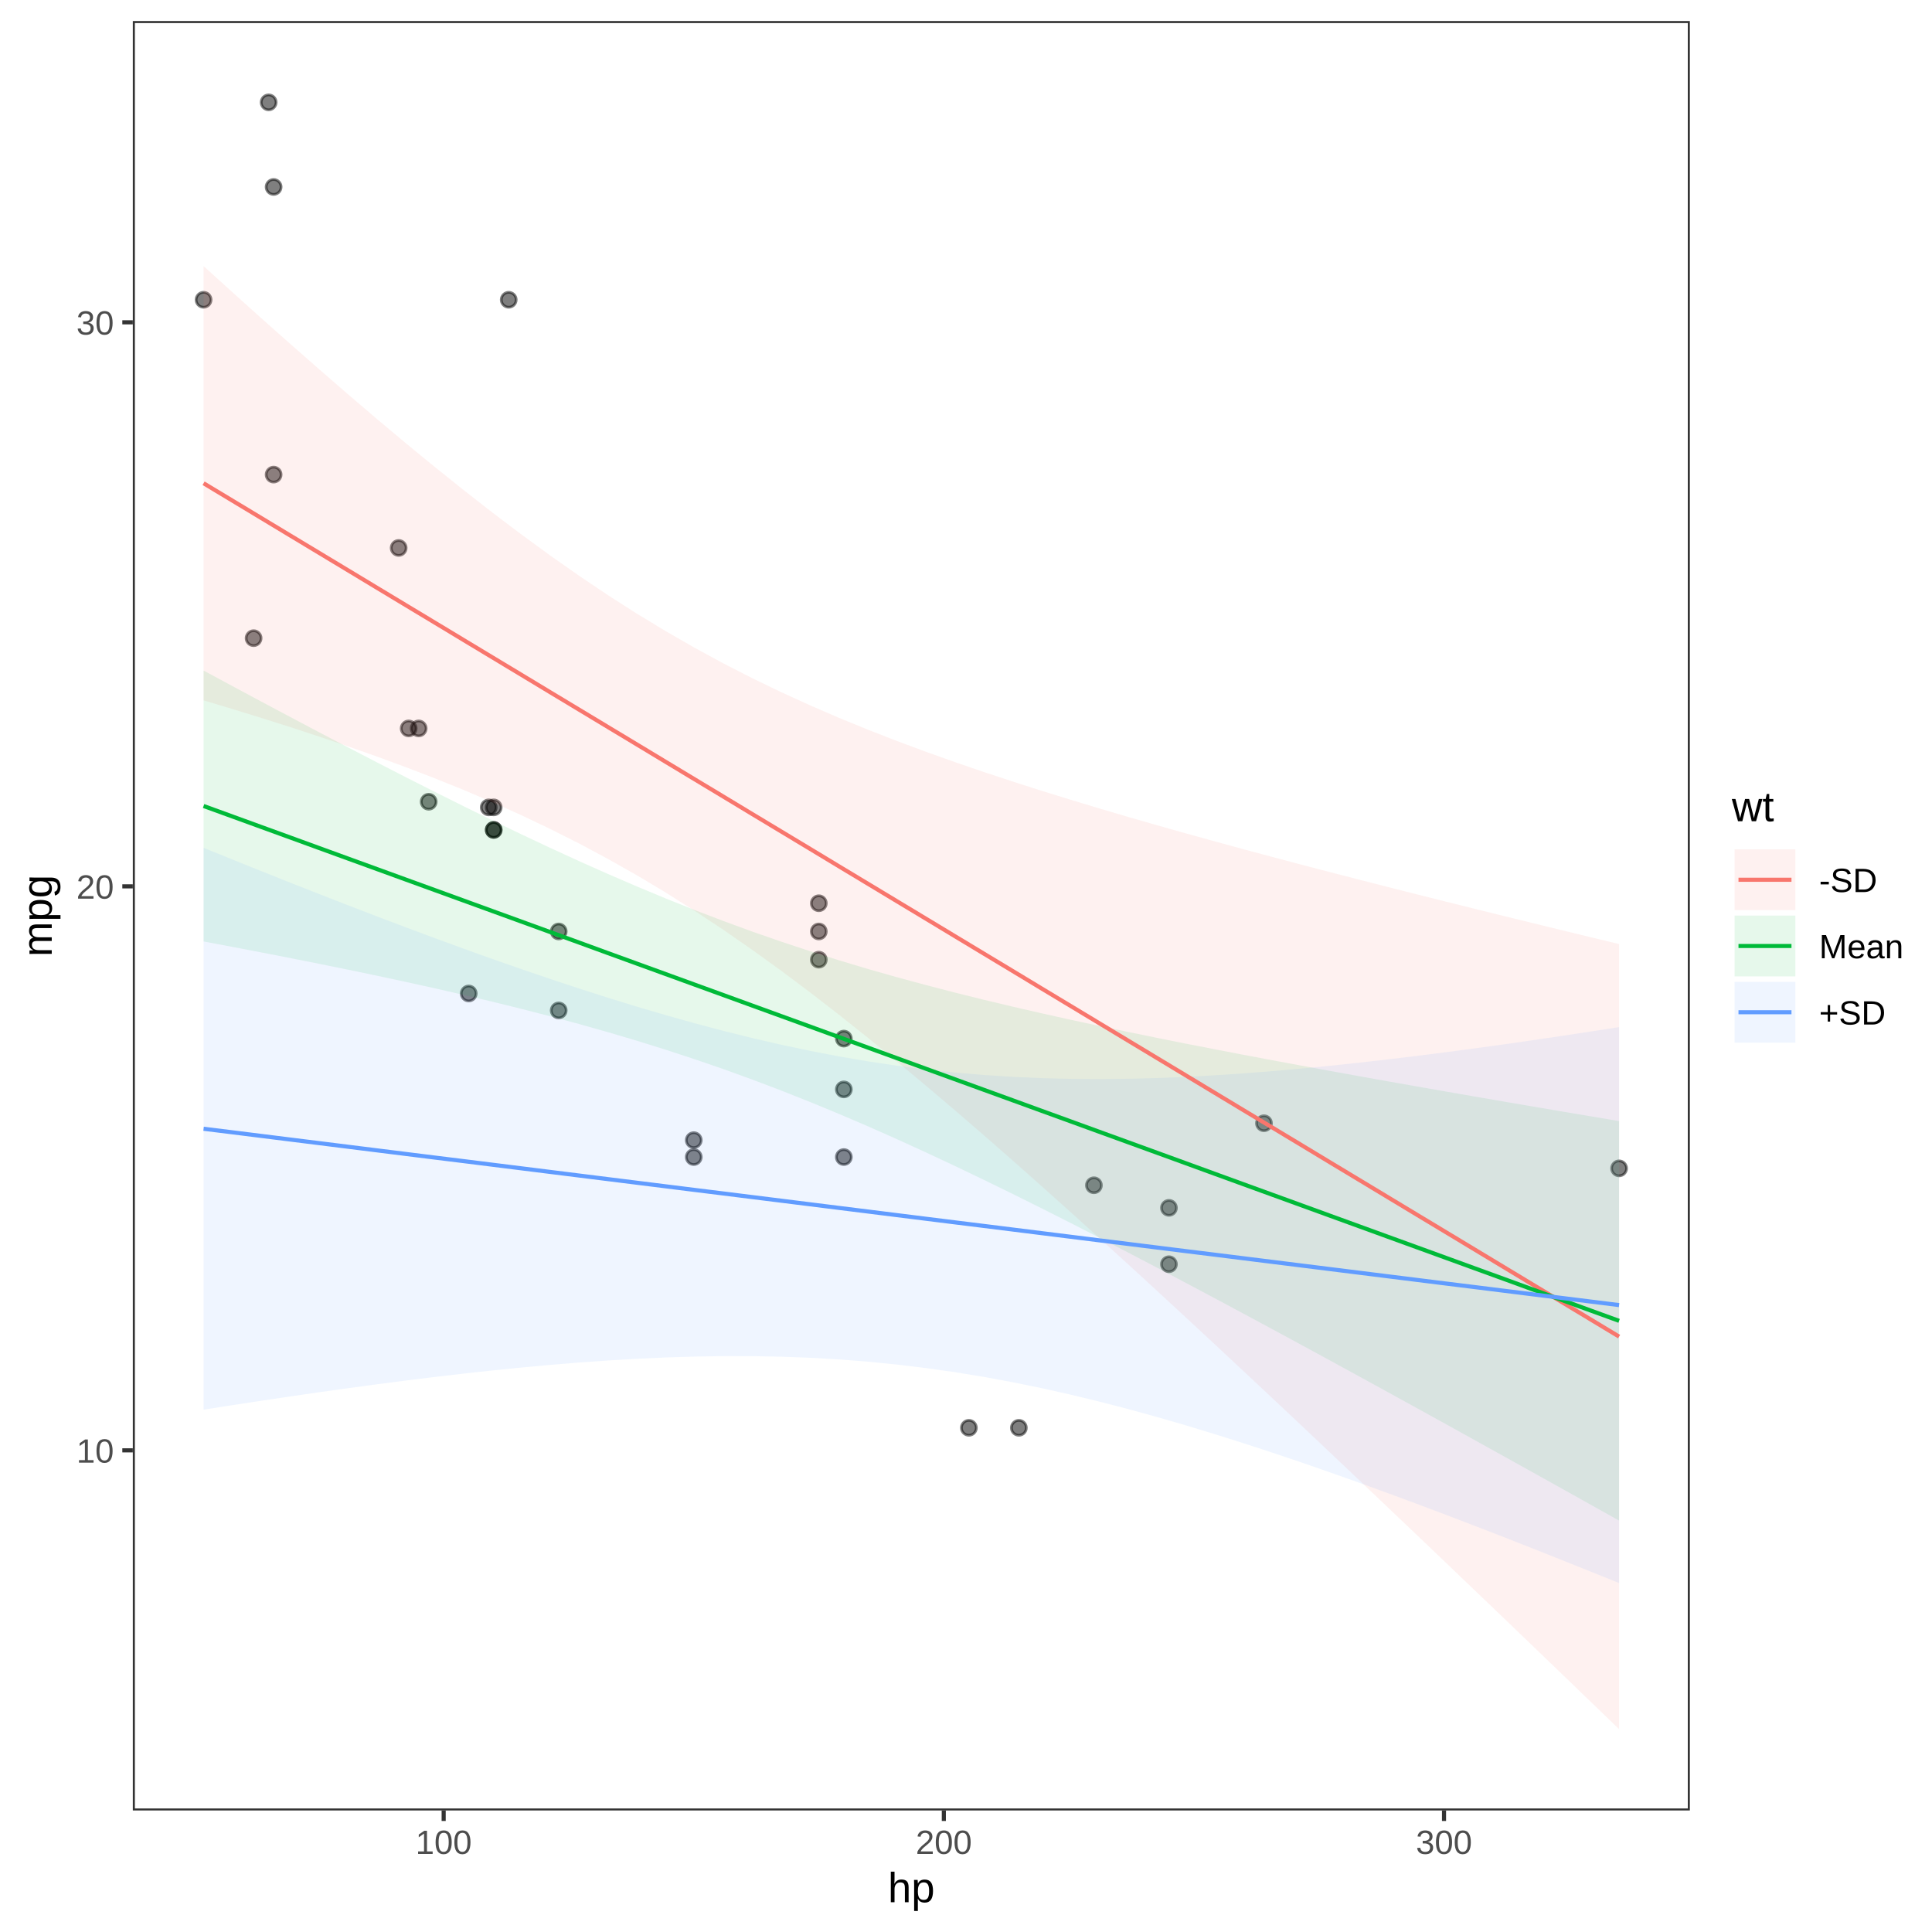
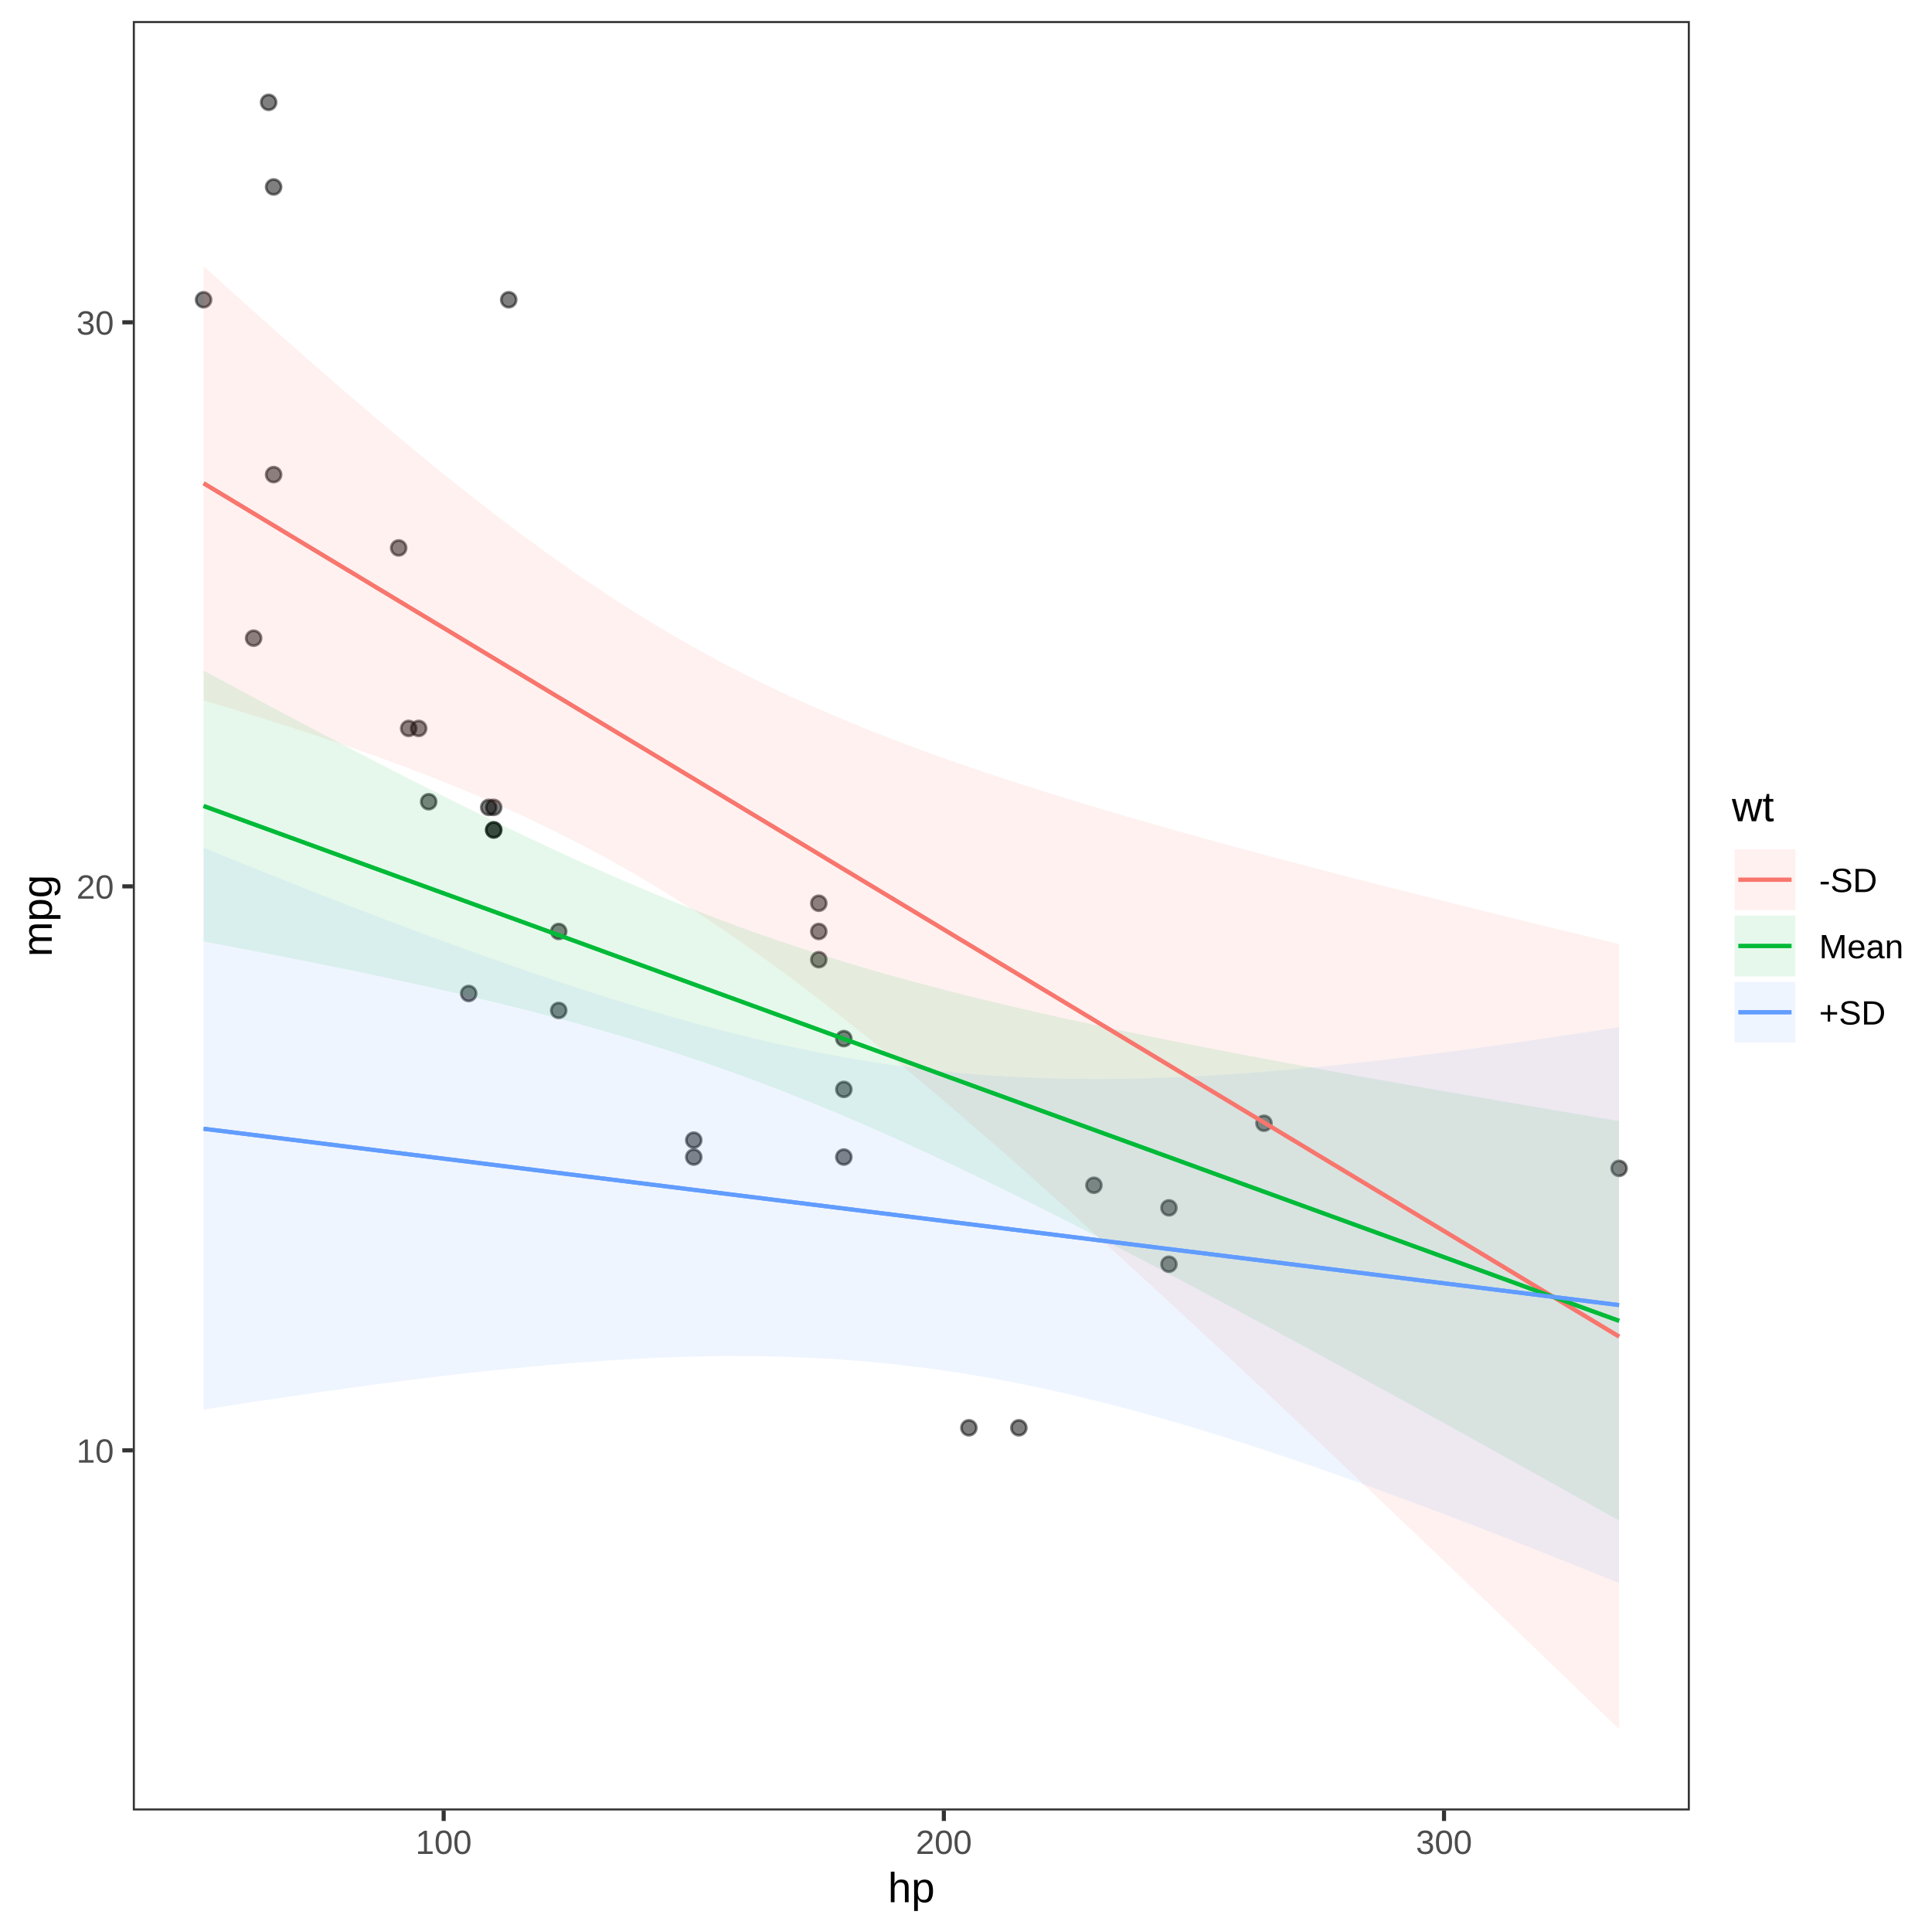
<svg xmlns="http://www.w3.org/2000/svg" class="svglite" width="504.00pt" height="504.00pt" viewBox="0 0 504.00 504.00">
  <defs>
    <style type="text/css">
    .svglite line, .svglite polyline, .svglite polygon, .svglite path, .svglite rect, .svglite circle {
      fill: none;
      stroke: #000000;
      stroke-linecap: round;
      stroke-linejoin: round;
      stroke-miterlimit: 10.00;
    }
    .svglite text {
      white-space: pre;
    }
  </style>
  </defs>
  <rect width="100%" height="100%" style="stroke: none; fill: #FFFFFF;" />
  <defs>
    <clipPath id="cpMC4wMHw1MDQuMDB8MC4wMHw1MDQuMDA=">
      <rect x="0.00" y="0.00" width="504.00" height="504.00" />
    </clipPath>
  </defs>
  <g clip-path="url(#cpMC4wMHw1MDQuMDB8MC4wMHw1MDQuMDA=)">
    <rect x="0.00" y="0.00" width="504.00" height="504.00" style="stroke-width: 1.07; stroke: #FFFFFF; fill: #FFFFFF;" />
  </g>
  <defs>
    <clipPath id="cpMzQuNjV8NDQwLjgzfDUuNDh8NDcyLjI5">
      <rect x="34.65" y="5.48" width="406.18" height="466.82" />
    </clipPath>
  </defs>
  <g clip-path="url(#cpMzQuNjV8NDQwLjgzfDUuNDh8NDcyLjI5)">
    <rect x="34.65" y="5.48" width="406.18" height="466.82" style="stroke-width: 1.07; stroke: none; fill: #FFFFFF;" />
    <circle cx="128.79" cy="216.50" r="1.95" style="stroke-width: 0.71; stroke: #000000; stroke-opacity: 0.50; fill: #000000; fill-opacity: 0.50;" />
    <circle cx="128.79" cy="216.50" r="1.95" style="stroke-width: 0.71; stroke: #000000; stroke-opacity: 0.50; fill: #000000; fill-opacity: 0.50;" />
    <circle cx="106.61" cy="190.02" r="1.95" style="stroke-width: 0.71; stroke: #000000; stroke-opacity: 0.50; fill: #000000; fill-opacity: 0.50;" />
    <circle cx="128.79" cy="210.62" r="1.95" style="stroke-width: 0.71; stroke: #000000; stroke-opacity: 0.50; fill: #000000; fill-opacity: 0.50;" />
    <circle cx="213.60" cy="250.35" r="1.95" style="stroke-width: 0.71; stroke: #000000; stroke-opacity: 0.50; fill: #000000; fill-opacity: 0.50;" />
    <circle cx="122.27" cy="259.17" r="1.95" style="stroke-width: 0.71; stroke: #000000; stroke-opacity: 0.50; fill: #000000; fill-opacity: 0.50;" />
    <circle cx="304.94" cy="315.09" r="1.95" style="stroke-width: 0.71; stroke: #000000; stroke-opacity: 0.50; fill: #000000; fill-opacity: 0.50;" />
    <circle cx="66.16" cy="166.48" r="1.95" style="stroke-width: 0.71; stroke: #000000; stroke-opacity: 0.50; fill: #000000; fill-opacity: 0.50;" />
    <circle cx="109.22" cy="190.02" r="1.95" style="stroke-width: 0.71; stroke: #000000; stroke-opacity: 0.50; fill: #000000; fill-opacity: 0.50;" />
    <circle cx="145.75" cy="242.99" r="1.95" style="stroke-width: 0.71; stroke: #000000; stroke-opacity: 0.50; fill: #000000; fill-opacity: 0.50;" />
    <circle cx="145.75" cy="263.59" r="1.95" style="stroke-width: 0.71; stroke: #000000; stroke-opacity: 0.50; fill: #000000; fill-opacity: 0.50;" />
    <circle cx="220.13" cy="284.19" r="1.95" style="stroke-width: 0.71; stroke: #000000; stroke-opacity: 0.50; fill: #000000; fill-opacity: 0.50;" />
    <circle cx="220.13" cy="270.94" r="1.95" style="stroke-width: 0.71; stroke: #000000; stroke-opacity: 0.50; fill: #000000; fill-opacity: 0.50;" />
    <circle cx="220.13" cy="301.84" r="1.95" style="stroke-width: 0.71; stroke: #000000; stroke-opacity: 0.50; fill: #000000; fill-opacity: 0.50;" />
    <circle cx="252.75" cy="372.47" r="1.95" style="stroke-width: 0.71; stroke: #000000; stroke-opacity: 0.50; fill: #000000; fill-opacity: 0.50;" />
    <circle cx="265.79" cy="372.47" r="1.95" style="stroke-width: 0.71; stroke: #000000; stroke-opacity: 0.50; fill: #000000; fill-opacity: 0.50;" />
    <circle cx="285.37" cy="309.20" r="1.95" style="stroke-width: 0.71; stroke: #000000; stroke-opacity: 0.50; fill: #000000; fill-opacity: 0.50;" />
    <circle cx="71.38" cy="48.77" r="1.95" style="stroke-width: 0.71; stroke: #000000; stroke-opacity: 0.50; fill: #000000; fill-opacity: 0.50;" />
    <circle cx="53.11" cy="78.20" r="1.95" style="stroke-width: 0.71; stroke: #000000; stroke-opacity: 0.50; fill: #000000; fill-opacity: 0.50;" />
    <circle cx="70.08" cy="26.70" r="1.95" style="stroke-width: 0.71; stroke: #000000; stroke-opacity: 0.50; fill: #000000; fill-opacity: 0.50;" />
    <circle cx="111.83" cy="209.15" r="1.95" style="stroke-width: 0.71; stroke: #000000; stroke-opacity: 0.50; fill: #000000; fill-opacity: 0.50;" />
    <circle cx="180.98" cy="297.43" r="1.95" style="stroke-width: 0.71; stroke: #000000; stroke-opacity: 0.50; fill: #000000; fill-opacity: 0.50;" />
    <circle cx="180.98" cy="301.84" r="1.95" style="stroke-width: 0.71; stroke: #000000; stroke-opacity: 0.50; fill: #000000; fill-opacity: 0.50;" />
    <circle cx="304.94" cy="329.80" r="1.95" style="stroke-width: 0.71; stroke: #000000; stroke-opacity: 0.50; fill: #000000; fill-opacity: 0.50;" />
    <circle cx="213.60" cy="242.99" r="1.95" style="stroke-width: 0.71; stroke: #000000; stroke-opacity: 0.50; fill: #000000; fill-opacity: 0.50;" />
    <circle cx="71.38" cy="123.81" r="1.95" style="stroke-width: 0.71; stroke: #000000; stroke-opacity: 0.50; fill: #000000; fill-opacity: 0.50;" />
    <circle cx="104.00" cy="142.94" r="1.95" style="stroke-width: 0.71; stroke: #000000; stroke-opacity: 0.50; fill: #000000; fill-opacity: 0.50;" />
    <circle cx="132.71" cy="78.20" r="1.95" style="stroke-width: 0.71; stroke: #000000; stroke-opacity: 0.50; fill: #000000; fill-opacity: 0.50;" />
    <circle cx="329.73" cy="293.02" r="1.95" style="stroke-width: 0.71; stroke: #000000; stroke-opacity: 0.50; fill: #000000; fill-opacity: 0.50;" />
    <circle cx="213.60" cy="235.63" r="1.95" style="stroke-width: 0.71; stroke: #000000; stroke-opacity: 0.50; fill: #000000; fill-opacity: 0.50;" />
    <circle cx="422.37" cy="304.79" r="1.95" style="stroke-width: 0.71; stroke: #000000; stroke-opacity: 0.50; fill: #000000; fill-opacity: 0.50;" />
    <circle cx="127.49" cy="210.62" r="1.95" style="stroke-width: 0.71; stroke: #000000; stroke-opacity: 0.50; fill: #000000; fill-opacity: 0.50;" />
    <polygon points="53.11,69.42 60.65,76.25 68.18,83.02 75.72,89.71 83.26,96.33 90.79,102.86 98.33,109.30 105.86,115.61 113.40,121.80 120.94,127.84 128.47,133.72 136.01,139.42 143.54,144.92 151.08,150.21 158.61,155.27 166.15,160.09 173.69,164.66 181.22,168.99 188.76,173.09 196.29,176.94 203.83,180.59 211.37,184.02 218.90,187.28 226.44,190.36 233.97,193.30 241.51,196.10 249.05,198.79 256.58,201.37 264.12,203.86 271.65,206.27 279.19,208.60 286.72,210.88 294.26,213.10 301.80,215.27 309.33,217.40 316.87,219.48 324.40,221.54 331.94,223.56 339.48,225.56 347.01,227.53 354.55,229.47 362.08,231.40 369.62,233.31 377.16,235.20 384.69,237.08 392.23,238.94 399.76,240.79 407.30,242.63 414.83,244.46 422.37,246.28 422.37,451.08 414.83,443.81 407.30,436.55 399.76,429.30 392.23,422.07 384.69,414.85 377.16,407.64 369.62,400.44 362.08,393.27 354.55,386.11 347.01,378.97 339.48,371.85 331.94,364.76 324.40,357.70 316.87,350.67 309.33,343.67 301.80,336.71 294.26,329.79 286.72,322.93 279.19,316.12 271.65,309.37 264.12,302.69 256.58,296.09 249.05,289.59 241.51,283.19 233.97,276.90 226.44,270.75 218.90,264.75 211.37,258.92 203.83,253.27 196.29,247.83 188.76,242.60 181.22,237.61 173.69,232.85 166.15,228.34 158.61,224.08 151.08,220.05 143.54,216.25 136.01,212.66 128.47,209.28 120.94,206.07 113.40,203.03 105.86,200.13 98.33,197.36 90.79,194.70 83.26,192.15 75.72,189.68 68.18,187.29 60.65,184.97 53.11,182.71 " style="stroke-width: 0.00; stroke: none; stroke-linecap: butt; fill: #F8766D; fill-opacity: 0.10;" />
    <polyline points="53.11,69.42 60.65,76.25 68.18,83.02 75.72,89.71 83.26,96.33 90.79,102.86 98.33,109.30 105.86,115.61 113.40,121.80 120.94,127.84 128.47,133.72 136.01,139.42 143.54,144.92 151.08,150.21 158.61,155.27 166.15,160.09 173.69,164.66 181.22,168.99 188.76,173.09 196.29,176.94 203.83,180.59 211.37,184.02 218.90,187.28 226.44,190.36 233.97,193.30 241.51,196.10 249.05,198.79 256.58,201.37 264.12,203.86 271.65,206.27 279.19,208.60 286.72,210.88 294.26,213.10 301.80,215.27 309.33,217.40 316.87,219.48 324.40,221.54 331.94,223.56 339.48,225.56 347.01,227.53 354.55,229.47 362.08,231.40 369.62,233.31 377.16,235.20 384.69,237.08 392.23,238.94 399.76,240.79 407.30,242.63 414.83,244.46 422.37,246.28 " style="stroke-width: 1.07; stroke: none; stroke-linecap: butt;" />
    <polyline points="422.37,451.08 414.83,443.81 407.30,436.55 399.76,429.30 392.23,422.07 384.69,414.85 377.16,407.64 369.62,400.44 362.08,393.27 354.55,386.11 347.01,378.97 339.48,371.85 331.94,364.76 324.40,357.70 316.87,350.67 309.33,343.67 301.80,336.71 294.26,329.79 286.72,322.93 279.19,316.12 271.65,309.37 264.12,302.69 256.58,296.09 249.05,289.59 241.51,283.19 233.97,276.90 226.44,270.75 218.90,264.75 211.37,258.92 203.83,253.27 196.29,247.83 188.76,242.60 181.22,237.61 173.69,232.85 166.15,228.34 158.61,224.08 151.08,220.05 143.54,216.25 136.01,212.66 128.47,209.28 120.94,206.07 113.40,203.03 105.86,200.13 98.33,197.36 90.79,194.70 83.26,192.15 75.72,189.68 68.18,187.29 60.65,184.97 53.11,182.71 " style="stroke-width: 1.07; stroke: none; stroke-linecap: butt;" />
    <polygon points="53.11,174.93 60.65,178.99 68.18,183.03 75.72,187.04 83.26,191.03 90.79,194.97 98.33,198.88 105.86,202.75 113.40,206.56 120.94,210.32 128.47,214.02 136.01,217.65 143.54,221.19 151.08,224.65 158.61,228.00 166.15,231.25 173.69,234.39 181.22,237.40 188.76,240.28 196.29,243.04 203.83,245.66 211.37,248.15 218.90,250.52 226.44,252.78 233.97,254.92 241.51,256.96 249.05,258.92 256.58,260.79 264.12,262.59 271.65,264.32 279.19,266.00 286.72,267.62 294.26,269.20 301.80,270.74 309.33,272.25 316.87,273.72 324.40,275.17 331.94,276.59 339.48,277.99 347.01,279.38 354.55,280.74 362.08,282.09 369.62,283.42 377.16,284.74 384.69,286.05 392.23,287.35 399.76,288.64 407.30,289.92 414.83,291.19 422.37,292.46 422.37,396.68 414.83,392.46 407.30,388.25 399.76,384.05 392.23,379.86 384.69,375.68 377.16,371.50 369.62,367.34 362.08,363.19 354.55,359.06 347.01,354.94 339.48,350.84 331.94,346.76 324.40,342.70 316.87,338.67 309.33,334.66 301.80,330.68 294.26,326.74 286.72,322.84 279.19,318.98 271.65,315.18 264.12,311.43 256.58,307.75 249.05,304.14 241.51,300.61 233.97,297.17 226.44,293.83 218.90,290.60 211.37,287.49 203.83,284.50 196.29,281.64 188.76,278.91 181.22,276.32 173.69,273.85 166.15,271.50 158.61,269.27 151.08,267.14 143.54,265.12 136.01,263.18 128.47,261.32 120.94,259.54 113.40,257.81 105.86,256.15 98.33,254.53 90.79,252.96 83.26,251.43 75.72,249.93 68.18,248.46 60.65,247.02 53.11,245.60 " style="stroke-width: 0.00; stroke: none; stroke-linecap: butt; fill: #00BA38; fill-opacity: 0.10;" />
    <polyline points="53.11,174.93 60.65,178.99 68.18,183.03 75.72,187.04 83.26,191.03 90.79,194.97 98.33,198.88 105.86,202.75 113.40,206.56 120.94,210.32 128.47,214.02 136.01,217.65 143.54,221.19 151.08,224.65 158.61,228.00 166.15,231.25 173.69,234.39 181.22,237.40 188.76,240.28 196.29,243.04 203.83,245.66 211.37,248.15 218.90,250.52 226.44,252.78 233.97,254.92 241.51,256.96 249.05,258.92 256.58,260.79 264.12,262.59 271.65,264.32 279.19,266.00 286.72,267.62 294.26,269.20 301.80,270.74 309.33,272.25 316.87,273.72 324.40,275.17 331.94,276.59 339.48,277.99 347.01,279.38 354.55,280.74 362.08,282.09 369.62,283.42 377.16,284.74 384.69,286.05 392.23,287.35 399.76,288.64 407.30,289.92 414.83,291.19 422.37,292.46 " style="stroke-width: 1.07; stroke: none; stroke-linecap: butt;" />
    <polyline points="422.37,396.68 414.83,392.46 407.30,388.25 399.76,384.05 392.23,379.86 384.69,375.68 377.16,371.50 369.62,367.34 362.08,363.19 354.55,359.06 347.01,354.94 339.48,350.84 331.94,346.76 324.40,342.70 316.87,338.67 309.33,334.66 301.80,330.68 294.26,326.74 286.72,322.84 279.19,318.98 271.65,315.18 264.12,311.43 256.58,307.75 249.05,304.14 241.51,300.61 233.97,297.17 226.44,293.83 218.90,290.60 211.37,287.49 203.83,284.50 196.29,281.64 188.76,278.91 181.22,276.32 173.69,273.85 166.15,271.50 158.61,269.27 151.08,267.14 143.54,265.12 136.01,263.18 128.47,261.32 120.94,259.54 113.40,257.81 105.86,256.15 98.33,254.53 90.79,252.96 83.26,251.43 75.72,249.93 68.18,248.46 60.65,247.02 53.11,245.60 " style="stroke-width: 1.07; stroke: none; stroke-linecap: butt;" />
    <polygon points="53.11,221.17 60.65,224.23 68.18,227.26 75.72,230.26 83.26,233.23 90.79,236.16 98.33,239.06 105.86,241.91 113.40,244.72 120.94,247.48 128.47,250.18 136.01,252.81 143.54,255.38 151.08,257.88 158.61,260.29 166.15,262.61 173.69,264.83 181.22,266.94 188.76,268.94 196.29,270.81 203.83,272.55 211.37,274.14 218.90,275.59 226.44,276.88 233.97,278.01 241.51,278.97 249.05,279.78 256.58,280.43 264.12,280.91 271.65,281.25 279.19,281.44 286.72,281.50 294.26,281.42 301.80,281.23 309.33,280.92 316.87,280.51 324.40,280.01 331.94,279.42 339.48,278.76 347.01,278.02 354.55,277.22 362.08,276.36 369.62,275.45 377.16,274.49 384.69,273.49 392.23,272.45 399.76,271.37 407.30,270.25 414.83,269.11 422.37,267.94 422.37,412.97 414.83,409.93 407.30,406.91 399.76,403.92 392.23,400.96 384.69,398.04 377.16,395.16 369.62,392.32 362.08,389.53 354.55,386.79 347.01,384.12 339.48,381.50 331.94,378.96 324.40,376.50 316.87,374.12 309.33,371.83 301.80,369.65 294.26,367.57 286.72,365.62 279.19,363.80 271.65,362.11 264.12,360.57 256.58,359.18 249.05,357.95 241.51,356.88 233.97,355.97 226.44,355.22 218.90,354.63 211.37,354.20 203.83,353.92 196.29,353.78 188.76,353.77 181.22,353.89 173.69,354.12 166.15,354.47 158.61,354.91 151.08,355.44 143.54,356.06 136.01,356.75 128.47,357.51 120.94,358.33 113.40,359.21 105.86,360.14 98.33,361.12 90.79,362.14 83.26,363.19 75.72,364.29 68.18,365.41 60.65,366.56 53.11,367.74 " style="stroke-width: 0.00; stroke: none; stroke-linecap: butt; fill: #619CFF; fill-opacity: 0.10;" />
    <polyline points="53.11,221.17 60.65,224.23 68.18,227.26 75.72,230.26 83.26,233.23 90.79,236.16 98.33,239.06 105.86,241.91 113.40,244.72 120.94,247.48 128.47,250.18 136.01,252.81 143.54,255.38 151.08,257.88 158.61,260.29 166.15,262.61 173.69,264.83 181.22,266.94 188.76,268.94 196.29,270.81 203.83,272.55 211.37,274.14 218.90,275.59 226.44,276.88 233.97,278.01 241.51,278.97 249.05,279.78 256.58,280.43 264.12,280.91 271.65,281.25 279.19,281.44 286.72,281.50 294.26,281.42 301.80,281.23 309.33,280.92 316.87,280.51 324.40,280.01 331.94,279.42 339.48,278.76 347.01,278.02 354.55,277.22 362.08,276.36 369.62,275.45 377.16,274.49 384.69,273.49 392.23,272.45 399.76,271.37 407.30,270.25 414.83,269.11 422.37,267.94 " style="stroke-width: 1.07; stroke: none; stroke-linecap: butt;" />
    <polyline points="422.37,412.97 414.83,409.93 407.30,406.91 399.76,403.92 392.23,400.96 384.69,398.04 377.16,395.16 369.62,392.32 362.08,389.53 354.55,386.79 347.01,384.12 339.48,381.50 331.94,378.96 324.40,376.50 316.87,374.12 309.33,371.83 301.80,369.65 294.26,367.57 286.72,365.62 279.19,363.80 271.65,362.11 264.12,360.57 256.58,359.18 249.05,357.95 241.51,356.88 233.97,355.97 226.44,355.22 218.90,354.63 211.37,354.20 203.83,353.92 196.29,353.78 188.76,353.77 181.22,353.89 173.69,354.12 166.15,354.47 158.61,354.91 151.08,355.44 143.54,356.06 136.01,356.75 128.47,357.51 120.94,358.33 113.40,359.21 105.86,360.14 98.33,361.12 90.79,362.14 83.26,363.19 75.72,364.29 68.18,365.41 60.65,366.56 53.11,367.74 " style="stroke-width: 1.07; stroke: none; stroke-linecap: butt;" />
    <polyline points="53.11,126.07 60.65,130.61 68.18,135.15 75.72,139.70 83.26,144.24 90.79,148.78 98.33,153.33 105.86,157.87 113.40,162.41 120.94,166.96 128.47,171.50 136.01,176.04 143.54,180.59 151.08,185.13 158.61,189.67 166.15,194.21 173.69,198.76 181.22,203.30 188.76,207.84 196.29,212.39 203.83,216.93 211.37,221.47 218.90,226.02 226.44,230.56 233.97,235.10 241.51,239.64 249.05,244.19 256.58,248.73 264.12,253.27 271.65,257.82 279.19,262.36 286.72,266.90 294.26,271.45 301.80,275.99 309.33,280.53 316.87,285.08 324.40,289.62 331.94,294.16 339.48,298.70 347.01,303.25 354.55,307.79 362.08,312.33 369.62,316.88 377.16,321.42 384.69,325.96 392.23,330.51 399.76,335.05 407.30,339.59 414.83,344.13 422.37,348.68 " style="stroke-width: 1.07; stroke: #F8766D; stroke-linecap: butt;" />
    <polyline points="53.11,210.26 60.65,213.00 68.18,215.74 75.72,218.48 83.26,221.23 90.79,223.97 98.33,226.71 105.86,229.45 113.40,232.19 120.94,234.93 128.47,237.67 136.01,240.41 143.54,243.15 151.08,245.89 158.61,248.64 166.15,251.38 173.69,254.12 181.22,256.86 188.76,259.60 196.29,262.34 203.83,265.08 211.37,267.82 218.90,270.56 226.44,273.30 233.97,276.04 241.51,278.79 249.05,281.53 256.58,284.27 264.12,287.01 271.65,289.75 279.19,292.49 286.72,295.23 294.26,297.97 301.80,300.71 309.33,303.45 316.87,306.20 324.40,308.94 331.94,311.68 339.48,314.42 347.01,317.16 354.55,319.90 362.08,322.64 369.62,325.38 377.16,328.12 384.69,330.86 392.23,333.60 399.76,336.35 407.30,339.09 414.83,341.83 422.37,344.57 " style="stroke-width: 1.07; stroke: #00BA38; stroke-linecap: butt;" />
    <polyline points="53.11,294.46 60.65,295.39 68.18,296.33 75.72,297.27 83.26,298.21 90.79,299.15 98.33,300.09 105.86,301.03 113.40,301.97 120.94,302.90 128.47,303.84 136.01,304.78 143.54,305.72 151.08,306.66 158.61,307.60 166.15,308.54 173.69,309.48 181.22,310.42 188.76,311.35 196.29,312.29 203.83,313.23 211.37,314.17 218.90,315.11 226.44,316.05 233.97,316.99 241.51,317.93 249.05,318.87 256.58,319.80 264.12,320.74 271.65,321.68 279.19,322.62 286.72,323.56 294.26,324.50 301.80,325.44 309.33,326.38 316.87,327.31 324.40,328.25 331.94,329.19 339.48,330.13 347.01,331.07 354.55,332.01 362.08,332.95 369.62,333.89 377.16,334.83 384.69,335.76 392.23,336.70 399.76,337.64 407.30,338.58 414.83,339.52 422.37,340.46 " style="stroke-width: 1.07; stroke: #619CFF; stroke-linecap: butt;" />
+     <polyline points="53.11,126.07 60.65,130.61 68.18,135.15 75.72,139.70 83.26,144.24 90.79,148.78 98.33,153.33 105.86,157.87 113.40,162.41 120.94,166.96 128.47,171.50 136.01,176.04 143.54,180.59 151.08,185.13 158.61,189.67 166.15,194.21 173.69,198.76 181.22,203.30 188.76,207.84 196.29,212.39 203.83,216.93 211.37,221.47 218.90,226.02 226.44,230.56 233.97,235.10 241.51,239.64 249.05,244.19 256.58,248.73 264.12,253.27 271.65,257.82 279.19,262.36 286.72,266.90 294.26,271.45 301.80,275.99 309.33,280.53 316.87,285.08 324.40,289.62 331.94,294.16 339.48,298.70 347.01,303.25 354.55,307.79 362.08,312.33 369.62,316.88 377.16,321.42 384.69,325.96 392.23,330.51 399.76,335.05 407.30,339.59 414.83,344.13 422.37,348.68 " style="stroke-width: 1.07; stroke: #F8766D; stroke-linecap: butt;" />
+     <polyline points="53.11,210.26 60.65,213.00 68.18,215.74 75.72,218.48 83.26,221.23 90.79,223.97 98.33,226.71 105.86,229.45 113.40,232.19 120.94,234.93 128.47,237.67 136.01,240.41 143.54,243.15 151.08,245.89 158.61,248.64 166.15,251.38 173.69,254.12 181.22,256.86 188.76,259.60 196.29,262.34 203.83,265.08 211.37,267.82 218.90,270.56 226.44,273.30 233.97,276.04 241.51,278.79 249.05,281.53 256.58,284.27 264.12,287.01 271.65,289.75 279.19,292.49 286.72,295.23 294.26,297.97 301.80,300.71 309.33,303.45 316.87,306.20 324.40,308.94 331.94,311.68 339.48,314.42 347.01,317.16 354.55,319.90 362.08,322.64 369.62,325.38 377.16,328.12 384.69,330.86 392.23,333.60 399.76,336.35 407.30,339.09 414.83,341.83 422.37,344.57 " style="stroke-width: 1.07; stroke: #00BA38; stroke-linecap: butt;" />
+     <polyline points="53.11,294.46 60.65,295.39 68.18,296.33 75.72,297.27 83.26,298.21 90.79,299.15 98.33,300.09 105.86,301.03 113.40,301.97 120.94,302.90 128.47,303.84 136.01,304.78 143.54,305.72 151.08,306.66 158.61,307.60 166.15,308.54 173.69,309.48 181.22,310.42 188.76,311.35 196.29,312.29 203.83,313.23 211.37,314.17 218.90,315.11 226.44,316.05 233.97,316.99 241.51,317.93 249.05,318.87 256.58,319.80 264.12,320.74 271.65,321.68 279.19,322.62 286.72,323.56 294.26,324.50 301.80,325.44 309.33,326.38 316.87,327.31 324.40,328.25 331.94,329.19 339.48,330.13 347.01,331.07 354.55,332.01 362.08,332.95 369.62,333.89 377.16,334.83 384.69,335.76 392.23,336.70 399.76,337.64 407.30,338.58 414.83,339.52 422.37,340.46 " style="stroke-width: 1.07; stroke: #619CFF; stroke-linecap: butt;" />
    <rect x="34.65" y="5.48" width="406.18" height="466.82" style="stroke-width: 1.07; stroke: #333333;" />
  </g>
  <g clip-path="url(#cpMC4wMHw1MDQuMDB8MC4wMHw1MDQuMDA=)">
    <text x="29.72" y="381.56" text-anchor="end" style="font-size: 8.80px;fill: #4D4D4D; font-family: &quot;Arimo&quot;;" textLength="11.19px" lengthAdjust="spacingAndGlyphs">10</text>
    <text x="29.72" y="234.43" text-anchor="end" style="font-size: 8.80px;fill: #4D4D4D; font-family: &quot;Arimo&quot;;" textLength="11.19px" lengthAdjust="spacingAndGlyphs">20</text>
    <text x="29.72" y="87.29" text-anchor="end" style="font-size: 8.80px;fill: #4D4D4D; font-family: &quot;Arimo&quot;;" textLength="11.19px" lengthAdjust="spacingAndGlyphs">30</text>
    <polyline points="31.91,378.35 34.65,378.35 " style="stroke-width: 1.07; stroke: #333333; stroke-linecap: butt;" />
    <polyline points="31.91,231.22 34.65,231.22 " style="stroke-width: 1.07; stroke: #333333; stroke-linecap: butt;" />
    <polyline points="31.91,84.08 34.65,84.08 " style="stroke-width: 1.07; stroke: #333333; stroke-linecap: butt;" />
    <polyline points="115.74,475.03 115.74,472.29 " style="stroke-width: 1.07; stroke: #333333; stroke-linecap: butt;" />
    <polyline points="246.22,475.03 246.22,472.29 " style="stroke-width: 1.07; stroke: #333333; stroke-linecap: butt;" />
    <polyline points="376.70,475.03 376.70,472.29 " style="stroke-width: 1.07; stroke: #333333; stroke-linecap: butt;" />
    <text x="115.74" y="483.64" text-anchor="middle" style="font-size: 8.80px;fill: #4D4D4D; font-family: &quot;Arimo&quot;;" textLength="16.78px" lengthAdjust="spacingAndGlyphs">100</text>
    <text x="246.22" y="483.64" text-anchor="middle" style="font-size: 8.80px;fill: #4D4D4D; font-family: &quot;Arimo&quot;;" textLength="16.78px" lengthAdjust="spacingAndGlyphs">200</text>
    <text x="376.70" y="483.64" text-anchor="middle" style="font-size: 8.80px;fill: #4D4D4D; font-family: &quot;Arimo&quot;;" textLength="16.78px" lengthAdjust="spacingAndGlyphs">300</text>
    <text x="237.74" y="496.23" text-anchor="middle" style="font-size: 11.00px; font-family: &quot;Arimo&quot;;" textLength="13.95px" lengthAdjust="spacingAndGlyphs">hp</text>
    <text transform="translate(13.50,238.89) rotate(-90)" text-anchor="middle" style="font-size: 11.00px; font-family: &quot;Arimo&quot;;" textLength="24.68px" lengthAdjust="spacingAndGlyphs">mpg</text>
    <rect x="451.79" y="205.07" width="46.73" height="67.63" style="stroke-width: 1.07; stroke: none; fill: #FFFFFF;" />
    <text x="451.79" y="214.24" style="font-size: 11.00px; font-family: &quot;Arimo&quot;;" textLength="13.31px" lengthAdjust="spacingAndGlyphs">wt</text>
    <rect x="451.79" y="220.86" width="17.28" height="17.28" style="stroke-width: 1.07; stroke: none; fill: #FFFFFF;" />
    <rect x="452.50" y="221.57" width="15.86" height="15.86" style="stroke-width: 1.07; stroke: none; stroke-linecap: butt; stroke-linejoin: miter; fill: #F8766D; fill-opacity: 0.10;" />
    <line x1="453.52" y1="229.50" x2="467.34" y2="229.50" style="stroke-width: 1.07; stroke: #F8766D; stroke-linecap: butt;" />
+     <line x1="453.52" y1="229.50" x2="467.34" y2="229.50" style="stroke-width: 1.07; stroke: #F8766D; stroke-linecap: butt;" />
    <rect x="451.79" y="238.14" width="17.28" height="17.28" style="stroke-width: 1.07; stroke: none; fill: #FFFFFF;" />
    <rect x="452.50" y="238.85" width="15.86" height="15.86" style="stroke-width: 1.07; stroke: none; stroke-linecap: butt; stroke-linejoin: miter; fill: #00BA38; fill-opacity: 0.10;" />
    <line x1="453.52" y1="246.78" x2="467.34" y2="246.78" style="stroke-width: 1.07; stroke: #00BA38; stroke-linecap: butt;" />
+     <line x1="453.52" y1="246.78" x2="467.34" y2="246.78" style="stroke-width: 1.07; stroke: #00BA38; stroke-linecap: butt;" />
    <rect x="451.79" y="255.42" width="17.28" height="17.28" style="stroke-width: 1.07; stroke: none; fill: #FFFFFF;" />
    <rect x="452.50" y="256.13" width="15.86" height="15.86" style="stroke-width: 1.07; stroke: none; stroke-linecap: butt; stroke-linejoin: miter; fill: #619CFF; fill-opacity: 0.10;" />
+     <line x1="453.52" y1="264.06" x2="467.34" y2="264.06" style="stroke-width: 1.07; stroke: #619CFF; stroke-linecap: butt;" />
    <line x1="453.52" y1="264.06" x2="467.34" y2="264.06" style="stroke-width: 1.07; stroke: #619CFF; stroke-linecap: butt;" />
    <text x="474.55" y="232.71" style="font-size: 8.80px; font-family: &quot;Arimo&quot;;" textLength="15.54px" lengthAdjust="spacingAndGlyphs">-SD</text>
    <text x="474.55" y="249.99" style="font-size: 8.80px; font-family: &quot;Arimo&quot;;" textLength="23.97px" lengthAdjust="spacingAndGlyphs">Mean</text>
    <text x="474.55" y="267.27" style="font-size: 8.80px; font-family: &quot;Arimo&quot;;" textLength="19.74px" lengthAdjust="spacingAndGlyphs">+SD</text>
  </g>
</svg>
